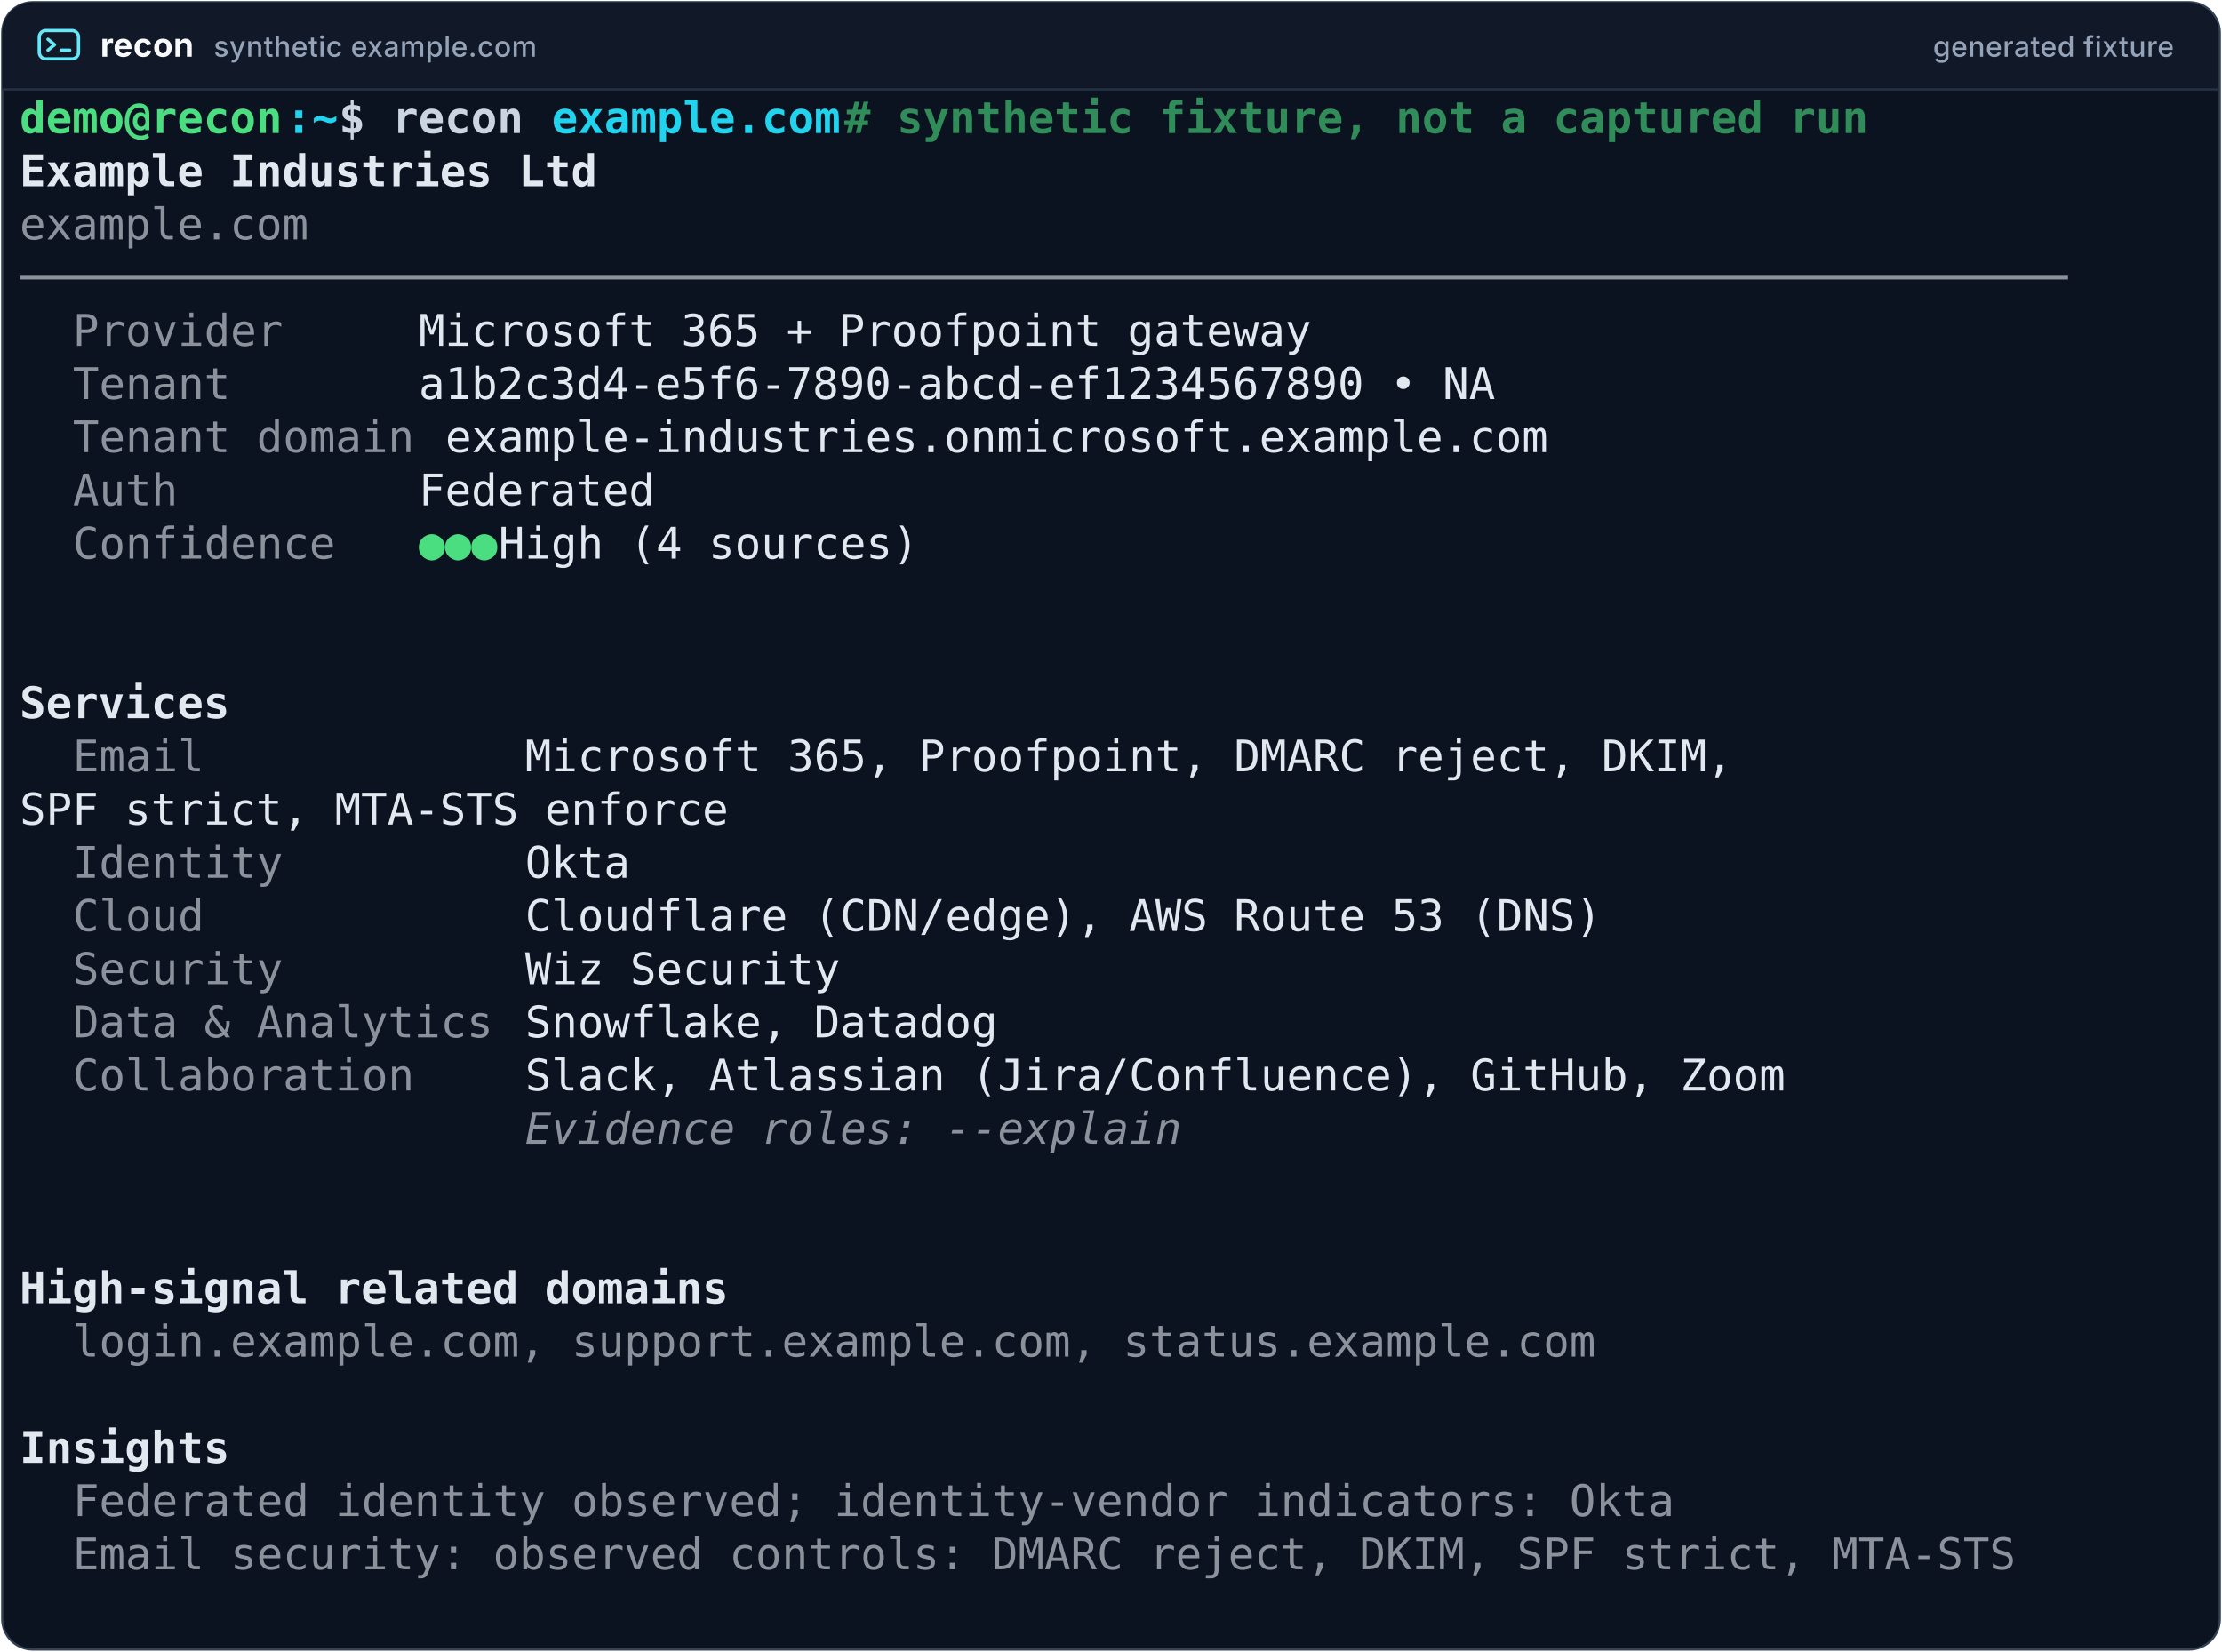
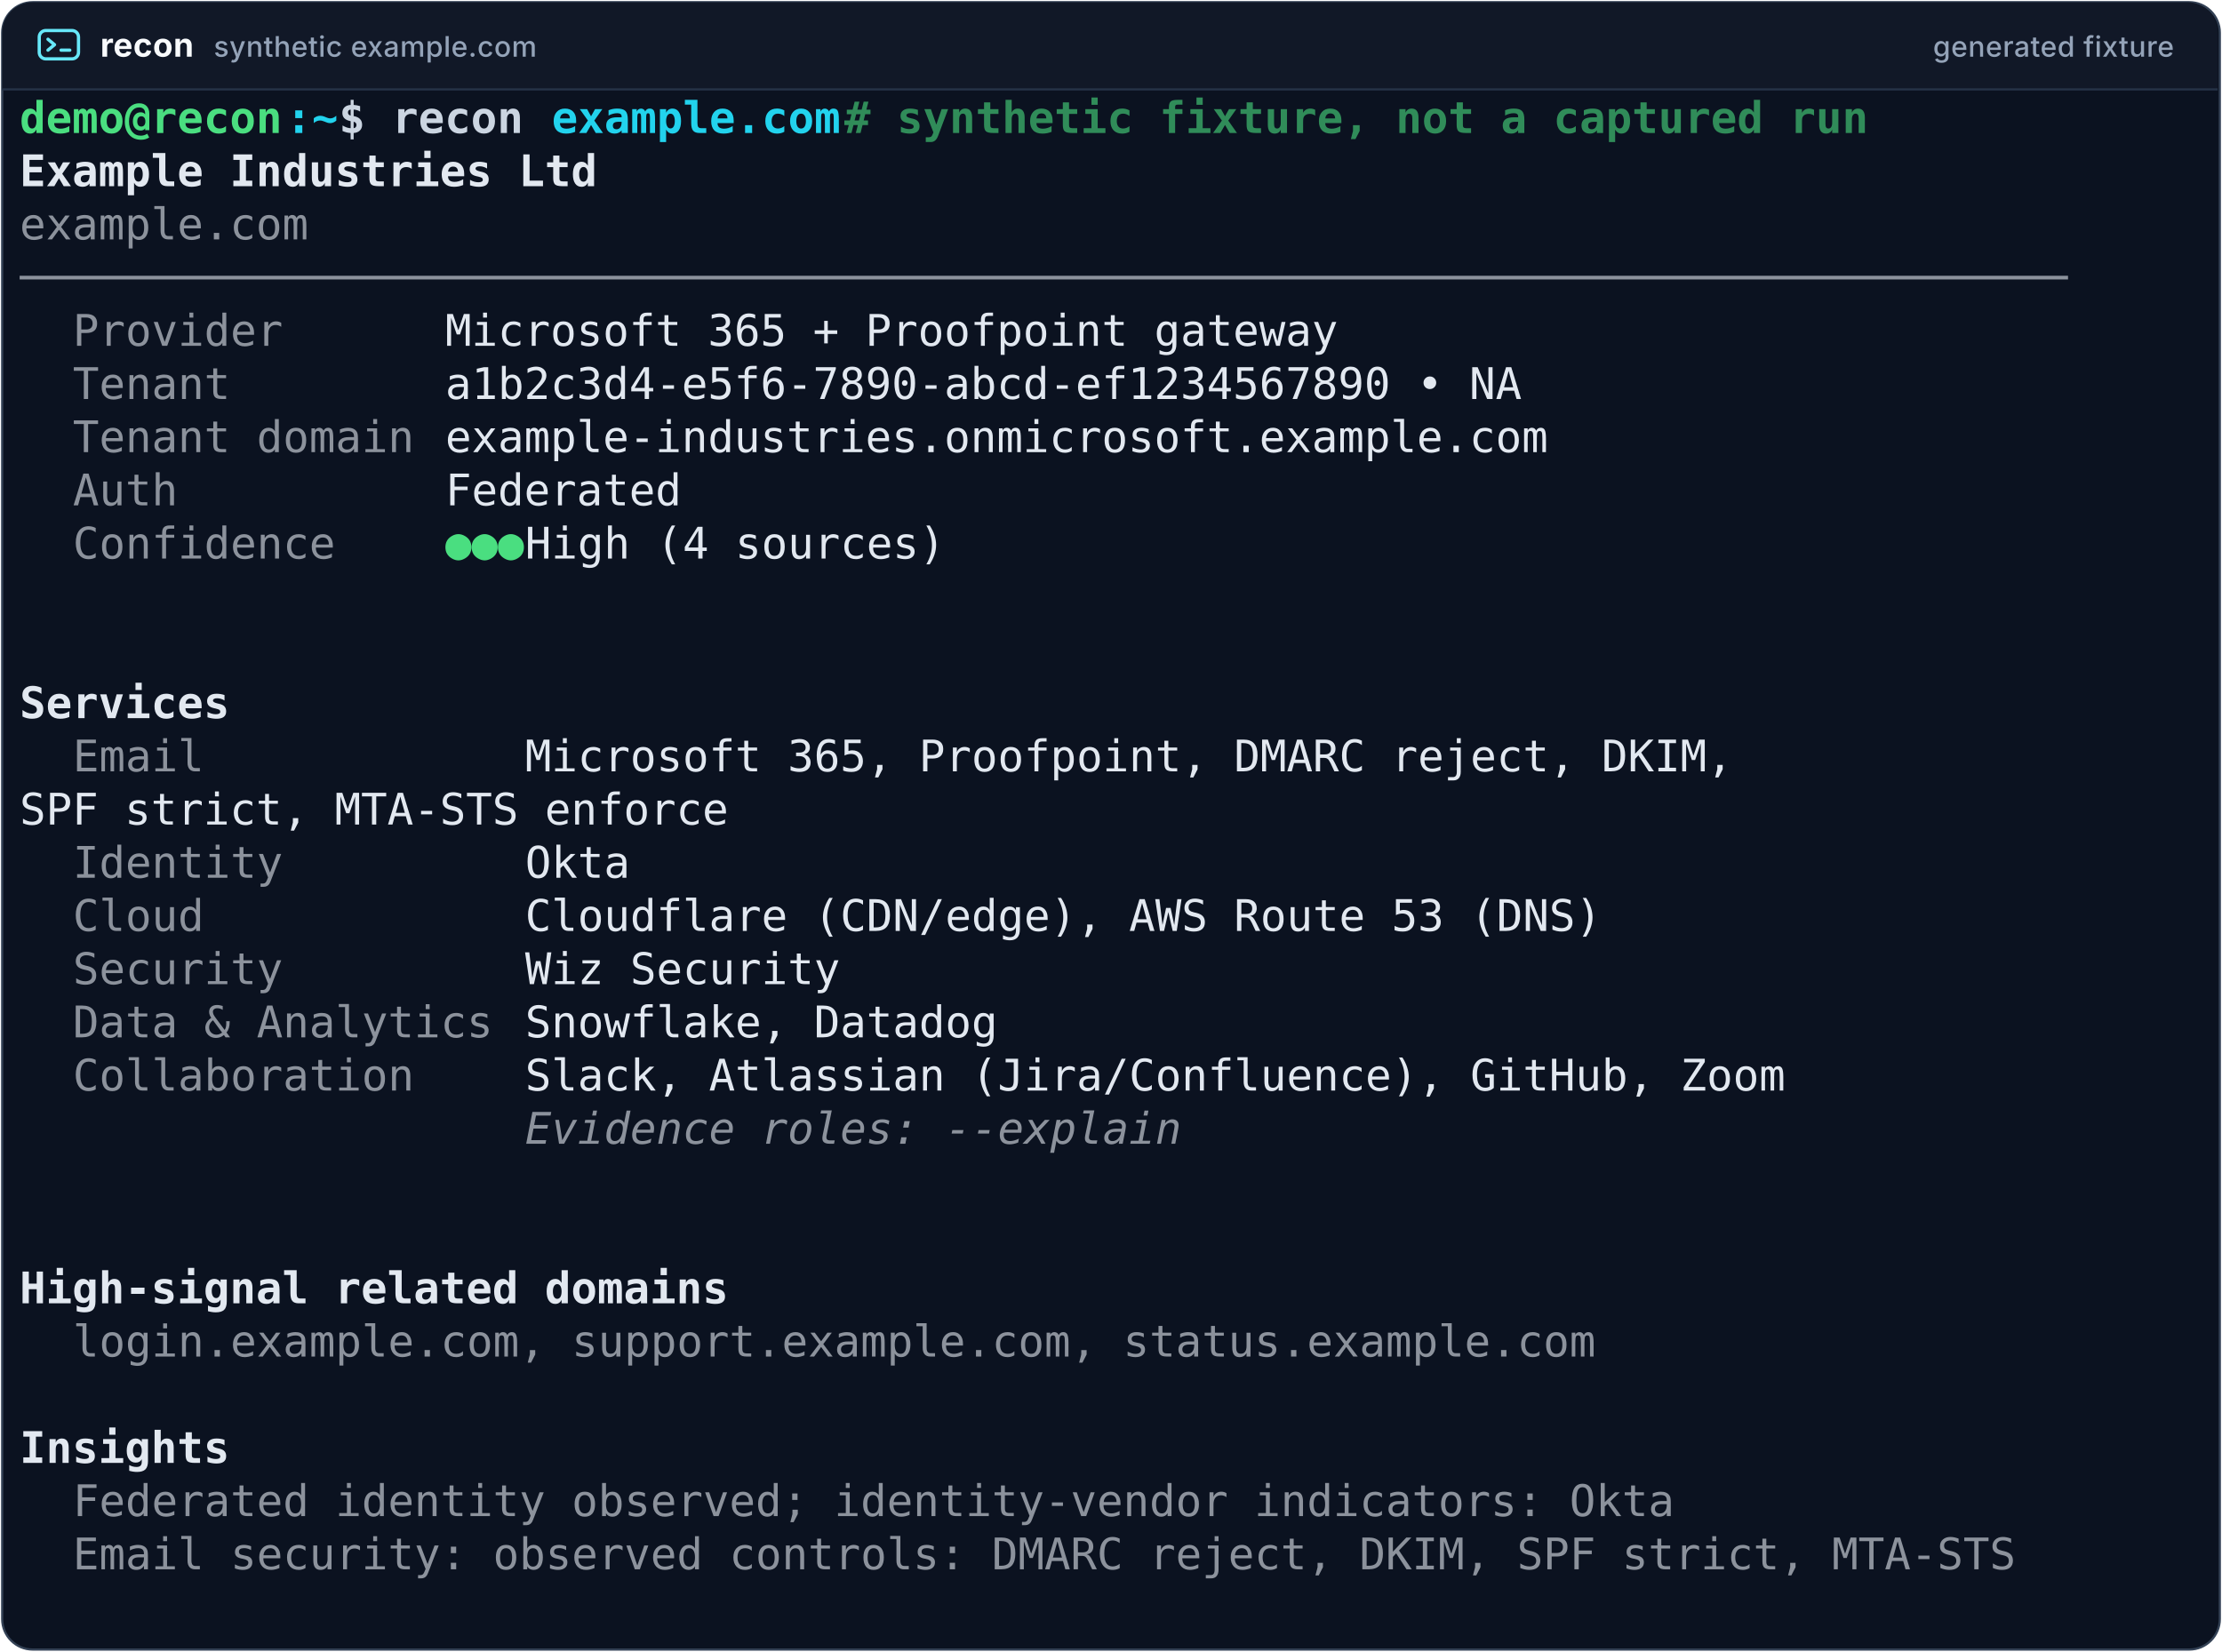
<svg xmlns="http://www.w3.org/2000/svg" class="rich-terminal" role="img" aria-labelledby="recon-demo-accessible-title recon-demo-accessible-description" viewBox="0 0 1019 757.6">
  <style>
    .recon-demo-matrix {
        font-family: "JetBrains Mono", "Cascadia Mono", "DejaVu Sans Mono", "Liberation Mono", monospace;
        font-size: 20px;
        line-height: 24.4px;
        font-variant-east-asian: full-width;
        font-feature-settings: "liga" 0;
    }
    .recon-demo-title {
        fill: #f8fafc;
        font-family: Inter, system-ui, sans-serif;
        font-size: 15px;
        font-weight: 650;
        letter-spacing: 0.2px;
    }
    .recon-demo-subtitle {
        fill: #94a3b8;
        font-family: Inter, system-ui, sans-serif;
        font-size: 13px;
        font-weight: 500;
        letter-spacing: 0.2px;
    }
    .recon-demo-r1 { fill: #4ade80;font-weight: bold }
.recon-demo-r2 { fill: #22d3ee;font-weight: bold }
.recon-demo-r3 { fill: #cbd5e1;font-weight: bold }
.recon-demo-r4 { fill: #308c59;font-weight: bold }
.recon-demo-r5 { fill: #e2e8f0 }
.recon-demo-r6 { fill: #e2e8f0;font-weight: bold }
.recon-demo-r7 { fill: #8c929c }
.recon-demo-r8 { fill: #4ade80 }
.recon-demo-r9 { fill: #8c929c;font-style: italic; }
    </style>
  <defs>
    <clipPath id="recon-demo-clip-terminal">
      <rect x="0" y="0" width="999.4" height="706.6" />
    </clipPath>
    <clipPath id="recon-demo-line-0">
      <rect x="0" y="1.5" width="1000.4" height="24.65" />
    </clipPath>
    <clipPath id="recon-demo-line-1">
      <rect x="0" y="25.9" width="1000.4" height="24.65" />
    </clipPath>
    <clipPath id="recon-demo-line-2">
      <rect x="0" y="50.3" width="1000.4" height="24.65" />
    </clipPath>
    <clipPath id="recon-demo-line-3">
      <rect x="0" y="74.7" width="1000.4" height="24.65" />
    </clipPath>
    <clipPath id="recon-demo-line-4">
      <rect x="0" y="99.1" width="1000.4" height="24.65" />
    </clipPath>
    <clipPath id="recon-demo-line-5">
      <rect x="0" y="123.5" width="1000.4" height="24.65" />
    </clipPath>
    <clipPath id="recon-demo-line-6">
      <rect x="0" y="147.9" width="1000.4" height="24.65" />
    </clipPath>
    <clipPath id="recon-demo-line-7">
      <rect x="0" y="172.3" width="1000.4" height="24.65" />
    </clipPath>
    <clipPath id="recon-demo-line-8">
      <rect x="0" y="196.7" width="1000.4" height="24.65" />
    </clipPath>
    <clipPath id="recon-demo-line-9">
      <rect x="0" y="221.1" width="1000.4" height="24.65" />
    </clipPath>
    <clipPath id="recon-demo-line-10">
      <rect x="0" y="245.5" width="1000.4" height="24.65" />
    </clipPath>
    <clipPath id="recon-demo-line-11">
      <rect x="0" y="269.9" width="1000.4" height="24.65" />
    </clipPath>
    <clipPath id="recon-demo-line-12">
      <rect x="0" y="294.3" width="1000.4" height="24.65" />
    </clipPath>
    <clipPath id="recon-demo-line-13">
      <rect x="0" y="318.7" width="1000.4" height="24.65" />
    </clipPath>
    <clipPath id="recon-demo-line-14">
      <rect x="0" y="343.1" width="1000.4" height="24.65" />
    </clipPath>
    <clipPath id="recon-demo-line-15">
      <rect x="0" y="367.5" width="1000.4" height="24.65" />
    </clipPath>
    <clipPath id="recon-demo-line-16">
      <rect x="0" y="391.9" width="1000.4" height="24.65" />
    </clipPath>
    <clipPath id="recon-demo-line-17">
      <rect x="0" y="416.3" width="1000.4" height="24.65" />
    </clipPath>
    <clipPath id="recon-demo-line-18">
      <rect x="0" y="440.7" width="1000.4" height="24.65" />
    </clipPath>
    <clipPath id="recon-demo-line-19">
      <rect x="0" y="465.1" width="1000.4" height="24.65" />
    </clipPath>
    <clipPath id="recon-demo-line-20">
      <rect x="0" y="489.5" width="1000.4" height="24.65" />
    </clipPath>
    <clipPath id="recon-demo-line-21">
      <rect x="0" y="513.9" width="1000.4" height="24.65" />
    </clipPath>
    <clipPath id="recon-demo-line-22">
      <rect x="0" y="538.3" width="1000.4" height="24.65" />
    </clipPath>
    <clipPath id="recon-demo-line-23">
      <rect x="0" y="562.7" width="1000.4" height="24.65" />
    </clipPath>
    <clipPath id="recon-demo-line-24">
      <rect x="0" y="587.1" width="1000.4" height="24.65" />
    </clipPath>
    <clipPath id="recon-demo-line-25">
      <rect x="0" y="611.5" width="1000.4" height="24.65" />
    </clipPath>
    <clipPath id="recon-demo-line-26">
      <rect x="0" y="635.9" width="1000.4" height="24.65" />
    </clipPath>
    <clipPath id="recon-demo-line-27">
      <rect x="0" y="660.3" width="1000.4" height="24.65" />
    </clipPath>
  </defs>
  <rect fill="#0b1220" stroke="#334155" stroke-width="1" x="1" y="1" width="1017" height="755.6" rx="14" />
  <path fill="#111827" d="M 15 1 H 1003 A 14 14 0 0 1 1017 15 V 41 H 1 V 15 A 14 14 0 0 1 15 1 Z" />
  <line x1="1" y1="41" x2="1017" y2="41" stroke="#253247" stroke-width="1" />
  <g fill="none" stroke="#67e8f9" stroke-linecap="round" stroke-linejoin="round" stroke-width="1.5">
    <rect x="18" y="14" width="18" height="13" rx="3" />
    <path d="M 22 18 L 25 20.5 L 22 23 M 28 23 H 32" />
  </g>
  <text class="recon-demo-title" x="46" y="26">recon</text>
  <text class="recon-demo-subtitle" x="98" y="26">synthetic example.com</text>
  <text class="recon-demo-subtitle" text-anchor="end" x="997" y="26">generated fixture</text>
  <g transform="translate(9, 41)" clip-path="url(#recon-demo-clip-terminal)">
    <g class="recon-demo-matrix">
      <text class="recon-demo-r1" x="0" y="20" textLength="122" clip-path="url(#recon-demo-line-0)">demo@recon</text>
      <text class="recon-demo-r2" x="122" y="20" textLength="24.4" clip-path="url(#recon-demo-line-0)">:~</text>
      <text class="recon-demo-r3" x="146.4" y="20" textLength="24.4" clip-path="url(#recon-demo-line-0)">$ </text>
      <text class="recon-demo-r3" x="170.8" y="20" textLength="73.2" clip-path="url(#recon-demo-line-0)">recon </text>
      <text class="recon-demo-r2" x="244" y="20" textLength="134.2" clip-path="url(#recon-demo-line-0)">example.com</text>
      <text class="recon-demo-r4" x="378.2" y="20" textLength="524.6" clip-path="url(#recon-demo-line-0)">    # synthetic fixture, not a captured run</text>
      <text class="recon-demo-r5" x="1000.4" y="20" textLength="12.2" clip-path="url(#recon-demo-line-0)">
</text>
      <text class="recon-demo-r6" x="0" y="44.4" textLength="268.4" clip-path="url(#recon-demo-line-1)">Example Industries Ltd</text>
      <text class="recon-demo-r5" x="1000.4" y="44.4" textLength="12.2" clip-path="url(#recon-demo-line-1)">
</text>
      <text class="recon-demo-r7" x="0" y="68.8" textLength="134.2" clip-path="url(#recon-demo-line-2)">example.com</text>
      <text class="recon-demo-r5" x="1000.4" y="68.8" textLength="12.2" clip-path="url(#recon-demo-line-2)">
</text>
      <text class="recon-demo-r7" x="0" y="93.2" textLength="951.6" clip-path="url(#recon-demo-line-3)">──────────────────────────────────────────────────────────────────────────────</text>
      <text class="recon-demo-r5" x="1000.4" y="93.2" textLength="12.2" clip-path="url(#recon-demo-line-3)">
</text>
-       <text class="recon-demo-r7" x="24.4" y="117.6" textLength="158.6" clip-path="url(#recon-demo-line-4)">Provider     </text>
-       <text class="recon-demo-r5" x="183" y="117.6" textLength="414.8" clip-path="url(#recon-demo-line-4)">Microsoft 365 + Proofpoint gateway</text>
+       <text class="recon-demo-r7" x="24.4" y="117.6" textLength="170.8" clip-path="url(#recon-demo-line-4)">Provider      </text>
+       <text class="recon-demo-r5" x="195.2" y="117.6" textLength="414.8" clip-path="url(#recon-demo-line-4)">Microsoft 365 + Proofpoint gateway</text>
      <text class="recon-demo-r5" x="1000.4" y="117.6" textLength="12.2" clip-path="url(#recon-demo-line-4)">
</text>
-       <text class="recon-demo-r7" x="24.4" y="142" textLength="158.6" clip-path="url(#recon-demo-line-5)">Tenant       </text>
-       <text class="recon-demo-r5" x="183" y="142" textLength="500.2" clip-path="url(#recon-demo-line-5)">a1b2c3d4-e5f6-7890-abcd-ef1234567890 • NA</text>
+       <text class="recon-demo-r7" x="24.4" y="142" textLength="170.8" clip-path="url(#recon-demo-line-5)">Tenant        </text>
+       <text class="recon-demo-r5" x="195.2" y="142" textLength="500.2" clip-path="url(#recon-demo-line-5)">a1b2c3d4-e5f6-7890-abcd-ef1234567890 • NA</text>
      <text class="recon-demo-r5" x="1000.4" y="142" textLength="12.2" clip-path="url(#recon-demo-line-5)">
</text>
      <text class="recon-demo-r7" x="24.4" y="166.4" textLength="170.8" clip-path="url(#recon-demo-line-6)">Tenant domain </text>
      <text class="recon-demo-r5" x="195.2" y="166.4" textLength="512.4" clip-path="url(#recon-demo-line-6)">example-industries.onmicrosoft.example.com</text>
      <text class="recon-demo-r5" x="1000.4" y="166.4" textLength="12.2" clip-path="url(#recon-demo-line-6)">
</text>
-       <text class="recon-demo-r7" x="24.4" y="190.8" textLength="158.6" clip-path="url(#recon-demo-line-7)">Auth         </text>
-       <text class="recon-demo-r5" x="183" y="190.8" textLength="109.8" clip-path="url(#recon-demo-line-7)">Federated</text>
+       <text class="recon-demo-r7" x="24.4" y="190.8" textLength="170.8" clip-path="url(#recon-demo-line-7)">Auth          </text>
+       <text class="recon-demo-r5" x="195.2" y="190.8" textLength="109.8" clip-path="url(#recon-demo-line-7)">Federated</text>
      <text class="recon-demo-r5" x="1000.4" y="190.8" textLength="12.2" clip-path="url(#recon-demo-line-7)">
</text>
-       <text class="recon-demo-r7" x="24.4" y="215.2" textLength="158.6" clip-path="url(#recon-demo-line-8)">Confidence   </text>
-       <text class="recon-demo-r8" x="183" y="215.2" textLength="36.6" clip-path="url(#recon-demo-line-8)">●●●</text>
-       <text class="recon-demo-r5" x="219.6" y="215.2" textLength="207.4" clip-path="url(#recon-demo-line-8)"> High (4 sources)</text>
+       <text class="recon-demo-r7" x="24.4" y="215.2" textLength="170.8" clip-path="url(#recon-demo-line-8)">Confidence    </text>
+       <text class="recon-demo-r8" x="195.2" y="215.2" textLength="36.6" clip-path="url(#recon-demo-line-8)">●●●</text>
+       <text class="recon-demo-r5" x="231.8" y="215.2" textLength="207.4" clip-path="url(#recon-demo-line-8)"> High (4 sources)</text>
      <text class="recon-demo-r5" x="1000.4" y="215.2" textLength="12.2" clip-path="url(#recon-demo-line-8)">
</text>
      <text class="recon-demo-r5" x="1000.4" y="239.6" textLength="12.2" clip-path="url(#recon-demo-line-9)">
</text>
      <text class="recon-demo-r5" x="1000.4" y="264" textLength="12.2" clip-path="url(#recon-demo-line-10)">
</text>
      <text class="recon-demo-r6" x="0" y="288.4" textLength="97.6" clip-path="url(#recon-demo-line-11)">Services</text>
      <text class="recon-demo-r5" x="1000.4" y="288.4" textLength="12.2" clip-path="url(#recon-demo-line-11)">
</text>
      <text class="recon-demo-r7" x="24.4" y="312.8" textLength="207.4" clip-path="url(#recon-demo-line-12)">Email            </text>
      <text class="recon-demo-r5" x="231.8" y="312.8" textLength="561.2" clip-path="url(#recon-demo-line-12)">Microsoft 365, Proofpoint, DMARC reject, DKIM,</text>
      <text class="recon-demo-r5" x="1000.4" y="312.8" textLength="12.2" clip-path="url(#recon-demo-line-12)">
</text>
      <text class="recon-demo-r5" x="0" y="337.2" textLength="561.2" clip-path="url(#recon-demo-line-13)">                   SPF strict, MTA-STS enforce</text>
      <text class="recon-demo-r5" x="1000.4" y="337.2" textLength="12.2" clip-path="url(#recon-demo-line-13)">
</text>
      <text class="recon-demo-r7" x="24.4" y="361.6" textLength="207.4" clip-path="url(#recon-demo-line-14)">Identity         </text>
      <text class="recon-demo-r5" x="231.8" y="361.6" textLength="48.8" clip-path="url(#recon-demo-line-14)">Okta</text>
      <text class="recon-demo-r5" x="1000.4" y="361.6" textLength="12.2" clip-path="url(#recon-demo-line-14)">
</text>
      <text class="recon-demo-r7" x="24.4" y="386" textLength="207.4" clip-path="url(#recon-demo-line-15)">Cloud            </text>
      <text class="recon-demo-r5" x="231.8" y="386" textLength="500.2" clip-path="url(#recon-demo-line-15)">Cloudflare (CDN/edge), AWS Route 53 (DNS)</text>
      <text class="recon-demo-r5" x="1000.4" y="386" textLength="12.2" clip-path="url(#recon-demo-line-15)">
</text>
      <text class="recon-demo-r7" x="24.4" y="410.4" textLength="207.4" clip-path="url(#recon-demo-line-16)">Security         </text>
      <text class="recon-demo-r5" x="231.8" y="410.4" textLength="146.4" clip-path="url(#recon-demo-line-16)">Wiz Security</text>
      <text class="recon-demo-r5" x="1000.4" y="410.4" textLength="12.2" clip-path="url(#recon-demo-line-16)">
</text>
      <text class="recon-demo-r7" x="24.4" y="434.8" textLength="207.4" clip-path="url(#recon-demo-line-17)">Data &amp; Analytics </text>
      <text class="recon-demo-r5" x="231.8" y="434.8" textLength="219.6" clip-path="url(#recon-demo-line-17)">Snowflake, Datadog</text>
      <text class="recon-demo-r5" x="1000.4" y="434.8" textLength="12.2" clip-path="url(#recon-demo-line-17)">
</text>
      <text class="recon-demo-r7" x="24.4" y="459.2" textLength="207.4" clip-path="url(#recon-demo-line-18)">Collaboration    </text>
      <text class="recon-demo-r5" x="231.8" y="459.2" textLength="585.6" clip-path="url(#recon-demo-line-18)">Slack, Atlassian (Jira/Confluence), GitHub, Zoom</text>
      <text class="recon-demo-r5" x="1000.4" y="459.2" textLength="12.2" clip-path="url(#recon-demo-line-18)">
</text>
      <text class="recon-demo-r9" x="231.8" y="483.6" textLength="305" clip-path="url(#recon-demo-line-19)">Evidence roles: --explain</text>
      <text class="recon-demo-r5" x="1000.4" y="483.6" textLength="12.2" clip-path="url(#recon-demo-line-19)">
</text>
      <text class="recon-demo-r5" x="1000.4" y="508" textLength="12.2" clip-path="url(#recon-demo-line-20)">
</text>
      <text class="recon-demo-r5" x="1000.4" y="532.4" textLength="12.2" clip-path="url(#recon-demo-line-21)">
</text>
      <text class="recon-demo-r6" x="0" y="556.8" textLength="329.4" clip-path="url(#recon-demo-line-22)">High-signal related domains</text>
      <text class="recon-demo-r5" x="1000.4" y="556.8" textLength="12.2" clip-path="url(#recon-demo-line-22)">
</text>
      <text class="recon-demo-r7" x="24.4" y="581.2" textLength="707.6" clip-path="url(#recon-demo-line-23)">login.example.com, support.example.com, status.example.com</text>
      <text class="recon-demo-r5" x="1000.4" y="581.2" textLength="12.2" clip-path="url(#recon-demo-line-23)">
</text>
      <text class="recon-demo-r5" x="1000.4" y="605.6" textLength="12.2" clip-path="url(#recon-demo-line-24)">
</text>
      <text class="recon-demo-r6" x="0" y="630" textLength="97.6" clip-path="url(#recon-demo-line-25)">Insights</text>
      <text class="recon-demo-r5" x="1000.4" y="630" textLength="12.2" clip-path="url(#recon-demo-line-25)">
</text>
      <text class="recon-demo-r7" x="24.4" y="654.4" textLength="744.2" clip-path="url(#recon-demo-line-26)">Federated identity observed; identity-vendor indicators: Okta</text>
      <text class="recon-demo-r5" x="1000.4" y="654.4" textLength="12.2" clip-path="url(#recon-demo-line-26)">
</text>
      <text class="recon-demo-r7" x="24.4" y="678.8" textLength="902.8" clip-path="url(#recon-demo-line-27)">Email security: observed controls: DMARC reject, DKIM, SPF strict, MTA-STS</text>
      <text class="recon-demo-r5" x="1000.4" y="678.8" textLength="12.2" clip-path="url(#recon-demo-line-27)">
</text>
      <text class="recon-demo-r5" x="1000.4" y="703.2" textLength="12.2" clip-path="url(#recon-demo-line-28)">
</text>
    </g>
  </g>
</svg>
